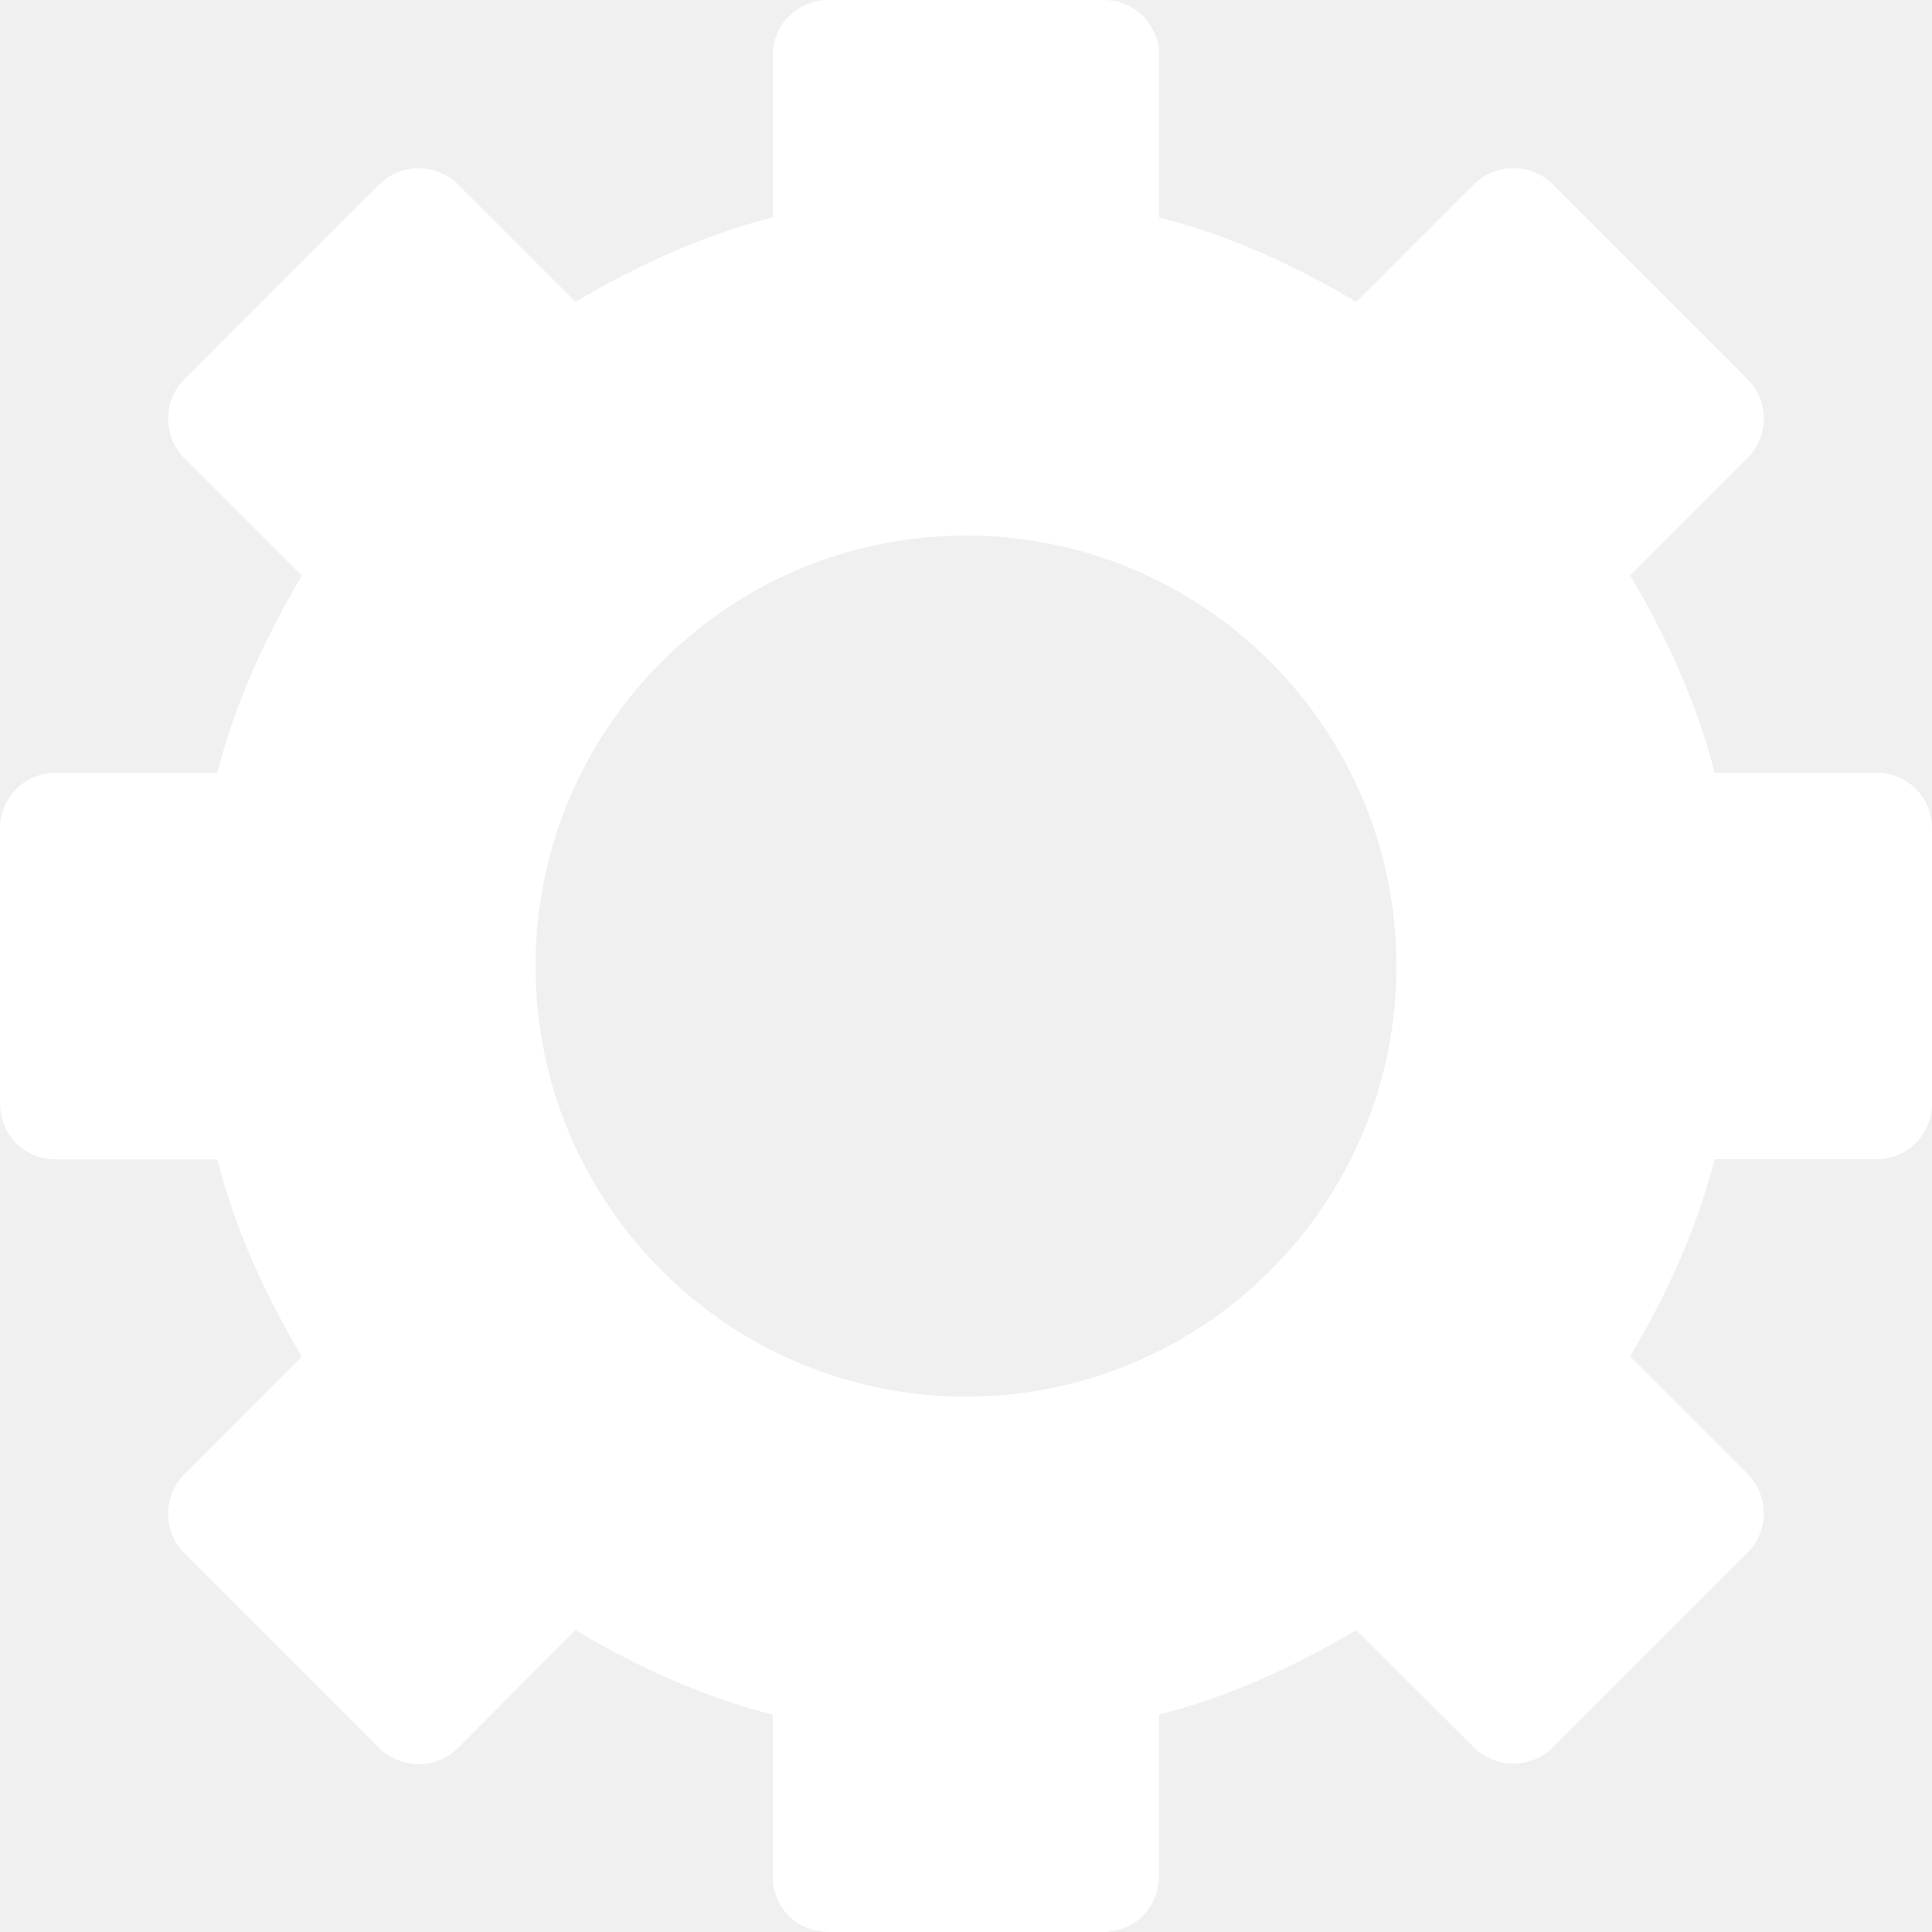
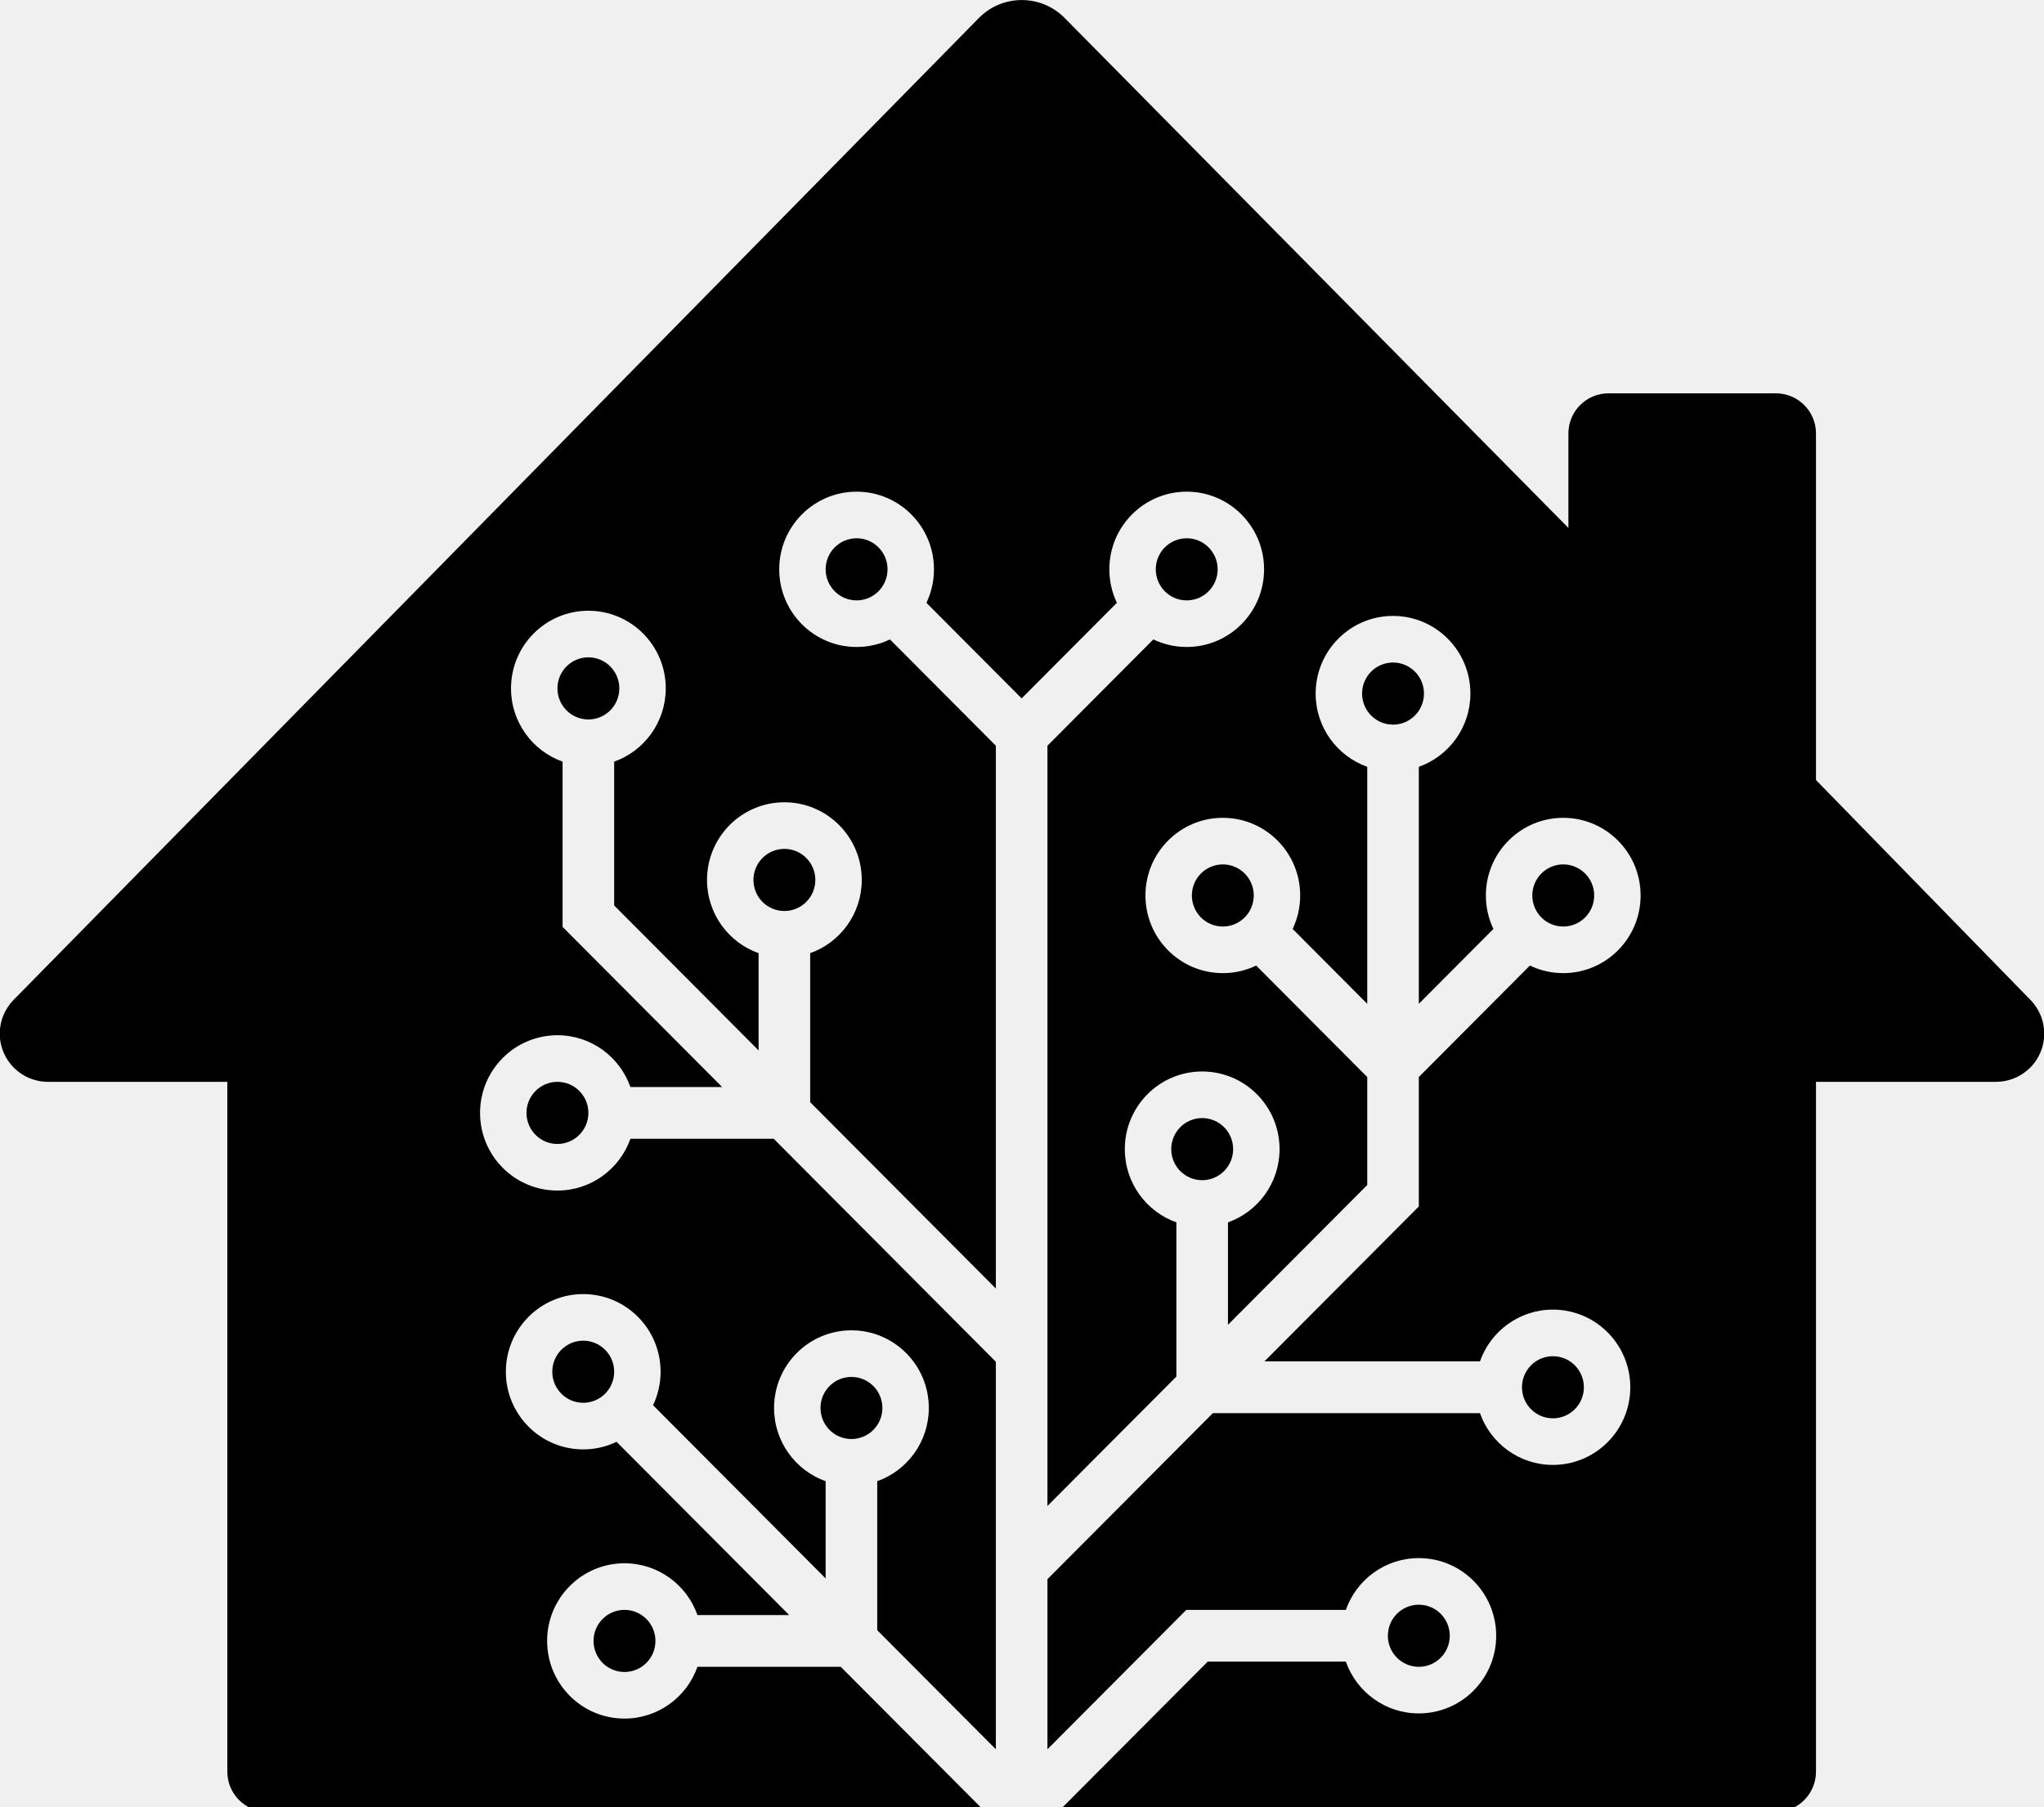
- <svg xmlns="http://www.w3.org/2000/svg" height="32" width="32" version="1" viewBox="0 0 32 32" id="svg4">
-   <defs id="defs8" />
-   <path d="M13.733 0a.915.915 0 0 0-.933.934V3.6c-1.182.304-2.243.794-3.267 1.4L7.6 3.068a.93.93 0 0 0-1.334 0l-3.2 3.2a.93.93 0 0 0 0 1.334L5 9.535c-.607 1.024-1.097 2.085-1.4 3.267H.933a.915.915 0 0 0-.933.934v4.533c0 .53.403.934.933.934H3.6c.303 1.182.793 2.243 1.4 3.267l-1.934 1.935a.93.93 0 0 0 0 1.333l3.2 3.2a.93.93 0 0 0 1.333 0L9.532 27c1.024.61 2.085 1.097 3.266 1.4v2.667c0 .53.402.933.932.933h4.534c.53 0 .933-.403.933-.935V28.4c1.18-.305 2.24-.795 3.265-1.4L24.4 28.93a.93.93 0 0 0 1.332 0l3.2-3.2a.93.93 0 0 0 0-1.333L27 22.465c.607-1.024 1.096-2.085 1.4-3.266h2.665a.915.915 0 0 0 .935-.933v-4.534a.915.915 0 0 0-.934-.933H28.4c-.304-1.182-.792-2.243-1.4-3.267L28.932 7.6a.93.93 0 0 0 0-1.334l-3.2-3.2a.93.93 0 0 0-1.333 0L22.465 5c-1.024-.607-2.084-1.097-3.266-1.4V.933A.915.915 0 0 0 18.267 0zM16 8.87A7.134 7.134 0 0 1 23.13 16 7.134 7.134 0 0 1 16 23.133c-3.936 0-7.13-3.196-7.13-7.132S12.063 8.87 16 8.87z" display="block" fill="#fff" id="path2" style="fill:#ffffff" />
+ <svg xmlns="http://www.w3.org/2000/svg" xmlns:xlink="http://www.w3.org/1999/xlink" width="396px" height="350px" viewBox="0 0 396 350" version="1.1">
+   <defs>
+     <path d="M44.041,343.222 L44.041,209.58 L9.288,209.58 L9.288,209.58 C4.134,209.58 -0.045,205.402 -0.045,200.247 C-0.045,197.799 0.917,195.449 2.633,193.704 L189.639,3.497 L189.639,3.497 C194.156,-1.097 201.542,-1.16 206.137,3.357 C206.177,3.397 206.218,3.437 206.257,3.477 L303.858,102.271 L303.858,83.974 L303.858,83.974 C303.858,79.678 307.341,76.196 311.636,76.196 L344.047,76.196 L344.047,76.196 C348.342,76.196 351.825,79.678 351.825,83.974 L351.825,151.112 L393.393,193.73 C396.992,197.42 396.918,203.329 393.228,206.928 C391.485,208.629 389.146,209.58 386.711,209.58 L351.825,209.58 L351.825,343.222 C351.825,347.518 348.342,351 344.047,351 L51.819,351 C47.524,351 44.041,347.518 44.041,343.222 L44.041,343.222 Z M250.434,179.962 C251.371,177.998 251.895,175.799 251.895,173.476 C251.895,165.168 245.184,158.433 236.905,158.433 C228.627,158.433 221.916,165.168 221.916,173.476 C221.916,181.784 228.627,188.52 236.905,188.52 C239.22,188.52 241.411,187.993 243.368,187.053 L264.886,208.649 L264.886,229.567 L237.905,256.645 L237.905,236.805 C243.727,234.74 247.898,229.168 247.898,222.618 C247.898,214.31 241.187,207.574 232.908,207.574 C224.63,207.574 217.919,214.31 217.919,222.618 C217.919,229.168 222.09,234.74 227.912,236.805 L227.912,266.673 L202.929,291.746 L202.929,144.464 L223.448,123.872 C225.405,124.811 227.596,125.338 229.91,125.338 C238.189,125.338 244.9,118.603 244.9,110.294 C244.9,101.986 238.189,95.251 229.91,95.251 C221.632,95.251 214.921,101.986 214.921,110.294 C214.921,112.617 215.445,114.816 216.382,116.78 L197.933,135.295 L179.484,116.78 C180.421,114.816 180.945,112.617 180.945,110.294 C180.945,101.986 174.234,95.251 165.955,95.251 C157.677,95.251 150.966,101.986 150.966,110.294 C150.966,118.603 157.677,125.338 165.955,125.338 C168.27,125.338 170.461,124.811 172.418,123.872 L192.936,144.464 L192.936,249.624 L156.962,213.52 L156.962,184.655 C162.784,182.59 166.955,177.018 166.955,170.468 C166.955,162.159 160.244,155.424 151.965,155.424 C143.687,155.424 136.976,162.159 136.976,170.468 C136.976,177.018 141.147,182.59 146.969,184.655 L146.969,203.492 L118.989,175.411 L118.989,147.548 C124.81,145.483 128.982,139.911 128.982,133.361 C128.982,125.053 122.271,118.317 113.992,118.317 C105.714,118.317 99.003,125.053 99.003,133.361 C99.003,139.911 103.174,145.483 108.996,147.548 L108.996,179.565 L139.903,210.583 L122.133,210.583 C120.075,204.74 114.523,200.554 107.996,200.554 C99.718,200.554 93.007,207.289 93.007,215.597 C93.007,223.906 99.718,230.641 107.996,230.641 C114.523,230.641 120.075,226.455 122.133,220.612 L149.896,220.612 L192.936,263.807 L192.936,338.881 L169.953,315.815 L169.953,286.949 C175.775,284.884 179.946,279.312 179.946,272.762 C179.946,264.454 173.235,257.719 164.956,257.719 C156.678,257.719 149.967,264.454 149.967,272.762 C149.967,279.312 154.138,284.884 159.96,286.949 L159.96,305.786 L126.521,272.228 C127.458,270.264 127.982,268.064 127.982,265.742 C127.982,257.434 121.271,250.699 112.993,250.699 C104.714,250.699 98.003,257.434 98.003,265.742 C98.003,274.05 104.714,280.785 112.993,280.785 C115.307,280.785 117.499,280.259 119.455,279.319 L152.894,312.878 L135.124,312.878 C133.066,307.035 127.514,302.849 120.987,302.849 C112.709,302.849 105.998,309.584 105.998,317.892 C105.998,326.2 112.709,332.935 120.987,332.935 C127.514,332.935 133.066,328.749 135.124,322.906 L162.887,322.906 L190.867,350.987 L204.999,350.987 L233.979,321.904 L260.742,321.904 C262.8,327.746 268.352,331.932 274.879,331.932 C283.157,331.932 289.868,325.197 289.868,316.889 C289.868,308.581 283.157,301.846 274.879,301.846 C268.352,301.846 262.8,306.032 260.742,311.875 L229.839,311.875 L202.929,338.881 L202.929,305.929 L234.978,273.765 L286.724,273.765 C288.782,279.608 294.334,283.794 300.86,283.794 C309.139,283.794 315.85,277.059 315.85,268.751 C315.85,260.442 309.139,253.707 300.86,253.707 C294.334,253.707 288.782,257.893 286.724,263.736 L244.971,263.736 L274.879,233.721 L274.879,208.649 L296.396,187.053 C298.353,187.993 300.545,188.52 302.859,188.52 C311.137,188.52 317.848,181.784 317.848,173.476 C317.848,165.168 311.137,158.433 302.859,158.433 C294.581,158.433 287.87,165.168 287.87,173.476 C287.87,175.799 288.394,177.998 289.33,179.962 L274.879,194.466 L274.879,148.551 C280.701,146.486 284.872,140.914 284.872,134.364 C284.872,126.055 278.161,119.32 269.882,119.32 C261.604,119.32 254.893,126.055 254.893,134.364 C254.893,140.914 259.064,146.486 264.886,148.551 L264.886,194.466 L250.434,179.962 Z M120.987,323.909 C117.676,323.909 114.991,321.215 114.991,317.892 C114.991,314.569 117.676,311.875 120.987,311.875 C124.299,311.875 126.983,314.569 126.983,317.892 C126.983,321.215 124.299,323.909 120.987,323.909 Z M164.956,278.779 C161.645,278.779 158.96,276.085 158.96,272.762 C158.96,269.439 161.645,266.745 164.956,266.745 C168.268,266.745 170.952,269.439 170.952,272.762 C170.952,276.085 168.268,278.779 164.956,278.779 Z M112.993,271.759 C109.681,271.759 106.997,269.065 106.997,265.742 C106.997,262.419 109.681,259.725 112.993,259.725 C116.304,259.725 118.989,262.419 118.989,265.742 C118.989,269.065 116.304,271.759 112.993,271.759 Z M107.996,221.615 C104.685,221.615 102.001,218.921 102.001,215.597 C102.001,212.274 104.685,209.58 107.996,209.58 C111.308,209.58 113.992,212.274 113.992,215.597 C113.992,218.921 111.308,221.615 107.996,221.615 Z M232.908,228.635 C229.597,228.635 226.913,225.941 226.913,222.618 C226.913,219.294 229.597,216.6 232.908,216.6 C236.22,216.6 238.904,219.294 238.904,222.618 C238.904,225.941 236.22,228.635 232.908,228.635 Z M300.86,274.768 C297.549,274.768 294.865,272.074 294.865,268.751 C294.865,265.427 297.549,262.733 300.86,262.733 C304.172,262.733 306.856,265.427 306.856,268.751 C306.856,272.074 304.172,274.768 300.86,274.768 Z M274.879,322.906 C271.567,322.906 268.883,320.212 268.883,316.889 C268.883,313.566 271.567,310.872 274.879,310.872 C278.19,310.872 280.875,313.566 280.875,316.889 C280.875,320.212 278.19,322.906 274.879,322.906 Z M302.859,179.494 C299.548,179.494 296.863,176.799 296.863,173.476 C296.863,170.153 299.548,167.459 302.859,167.459 C306.17,167.459 308.855,170.153 308.855,173.476 C308.855,176.799 306.17,179.494 302.859,179.494 Z M269.882,140.381 C266.571,140.381 263.886,137.687 263.886,134.364 C263.886,131.04 266.571,128.346 269.882,128.346 C273.194,128.346 275.878,131.04 275.878,134.364 C275.878,137.687 273.194,140.381 269.882,140.381 Z M229.91,116.312 C226.599,116.312 223.915,113.618 223.915,110.294 C223.915,106.971 226.599,104.277 229.91,104.277 C233.222,104.277 235.906,106.971 235.906,110.294 C235.906,113.618 233.222,116.312 229.91,116.312 Z M165.955,116.312 C162.644,116.312 159.96,113.618 159.96,110.294 C159.96,106.971 162.644,104.277 165.955,104.277 C169.267,104.277 171.951,106.971 171.951,110.294 C171.951,113.618 169.267,116.312 165.955,116.312 Z M113.992,139.378 C110.681,139.378 107.996,136.684 107.996,133.361 C107.996,130.037 110.681,127.343 113.992,127.343 C117.303,127.343 119.988,130.037 119.988,133.361 C119.988,136.684 117.303,139.378 113.992,139.378 Z M151.965,176.485 C148.654,176.485 145.97,173.791 145.97,170.468 C145.97,167.144 148.654,164.45 151.965,164.45 C155.277,164.45 157.961,167.144 157.961,170.468 C157.961,173.791 155.277,176.485 151.965,176.485 Z M236.905,179.494 C233.594,179.494 230.91,176.799 230.91,173.476 C230.91,170.153 233.594,167.459 236.905,167.459 C240.217,167.459 242.901,170.153 242.901,173.476 C242.901,176.799 240.217,179.494 236.905,179.494 Z" id="path-1" />
+   </defs>
+   <g id="Page-1" stroke="none" stroke-width="1" fill="none" fill-rule="evenodd">
+     <g id="logo-black">
+       <g id="house-with-large-tree">
+         <mask id="mask-2" fill="white">
+           <use xlink:href="#path-1" />
+         </mask>
+         <g id="large-tree" fill-rule="nonzero" />
+         <g id="fill/black" mask="url(#mask-2)" fill-rule="evenodd" fill="#000000">
+           <rect id="Rectangle-2" x="0" y="0" width="396" height="351" />
+         </g>
+       </g>
+     </g>
+   </g>
</svg>
